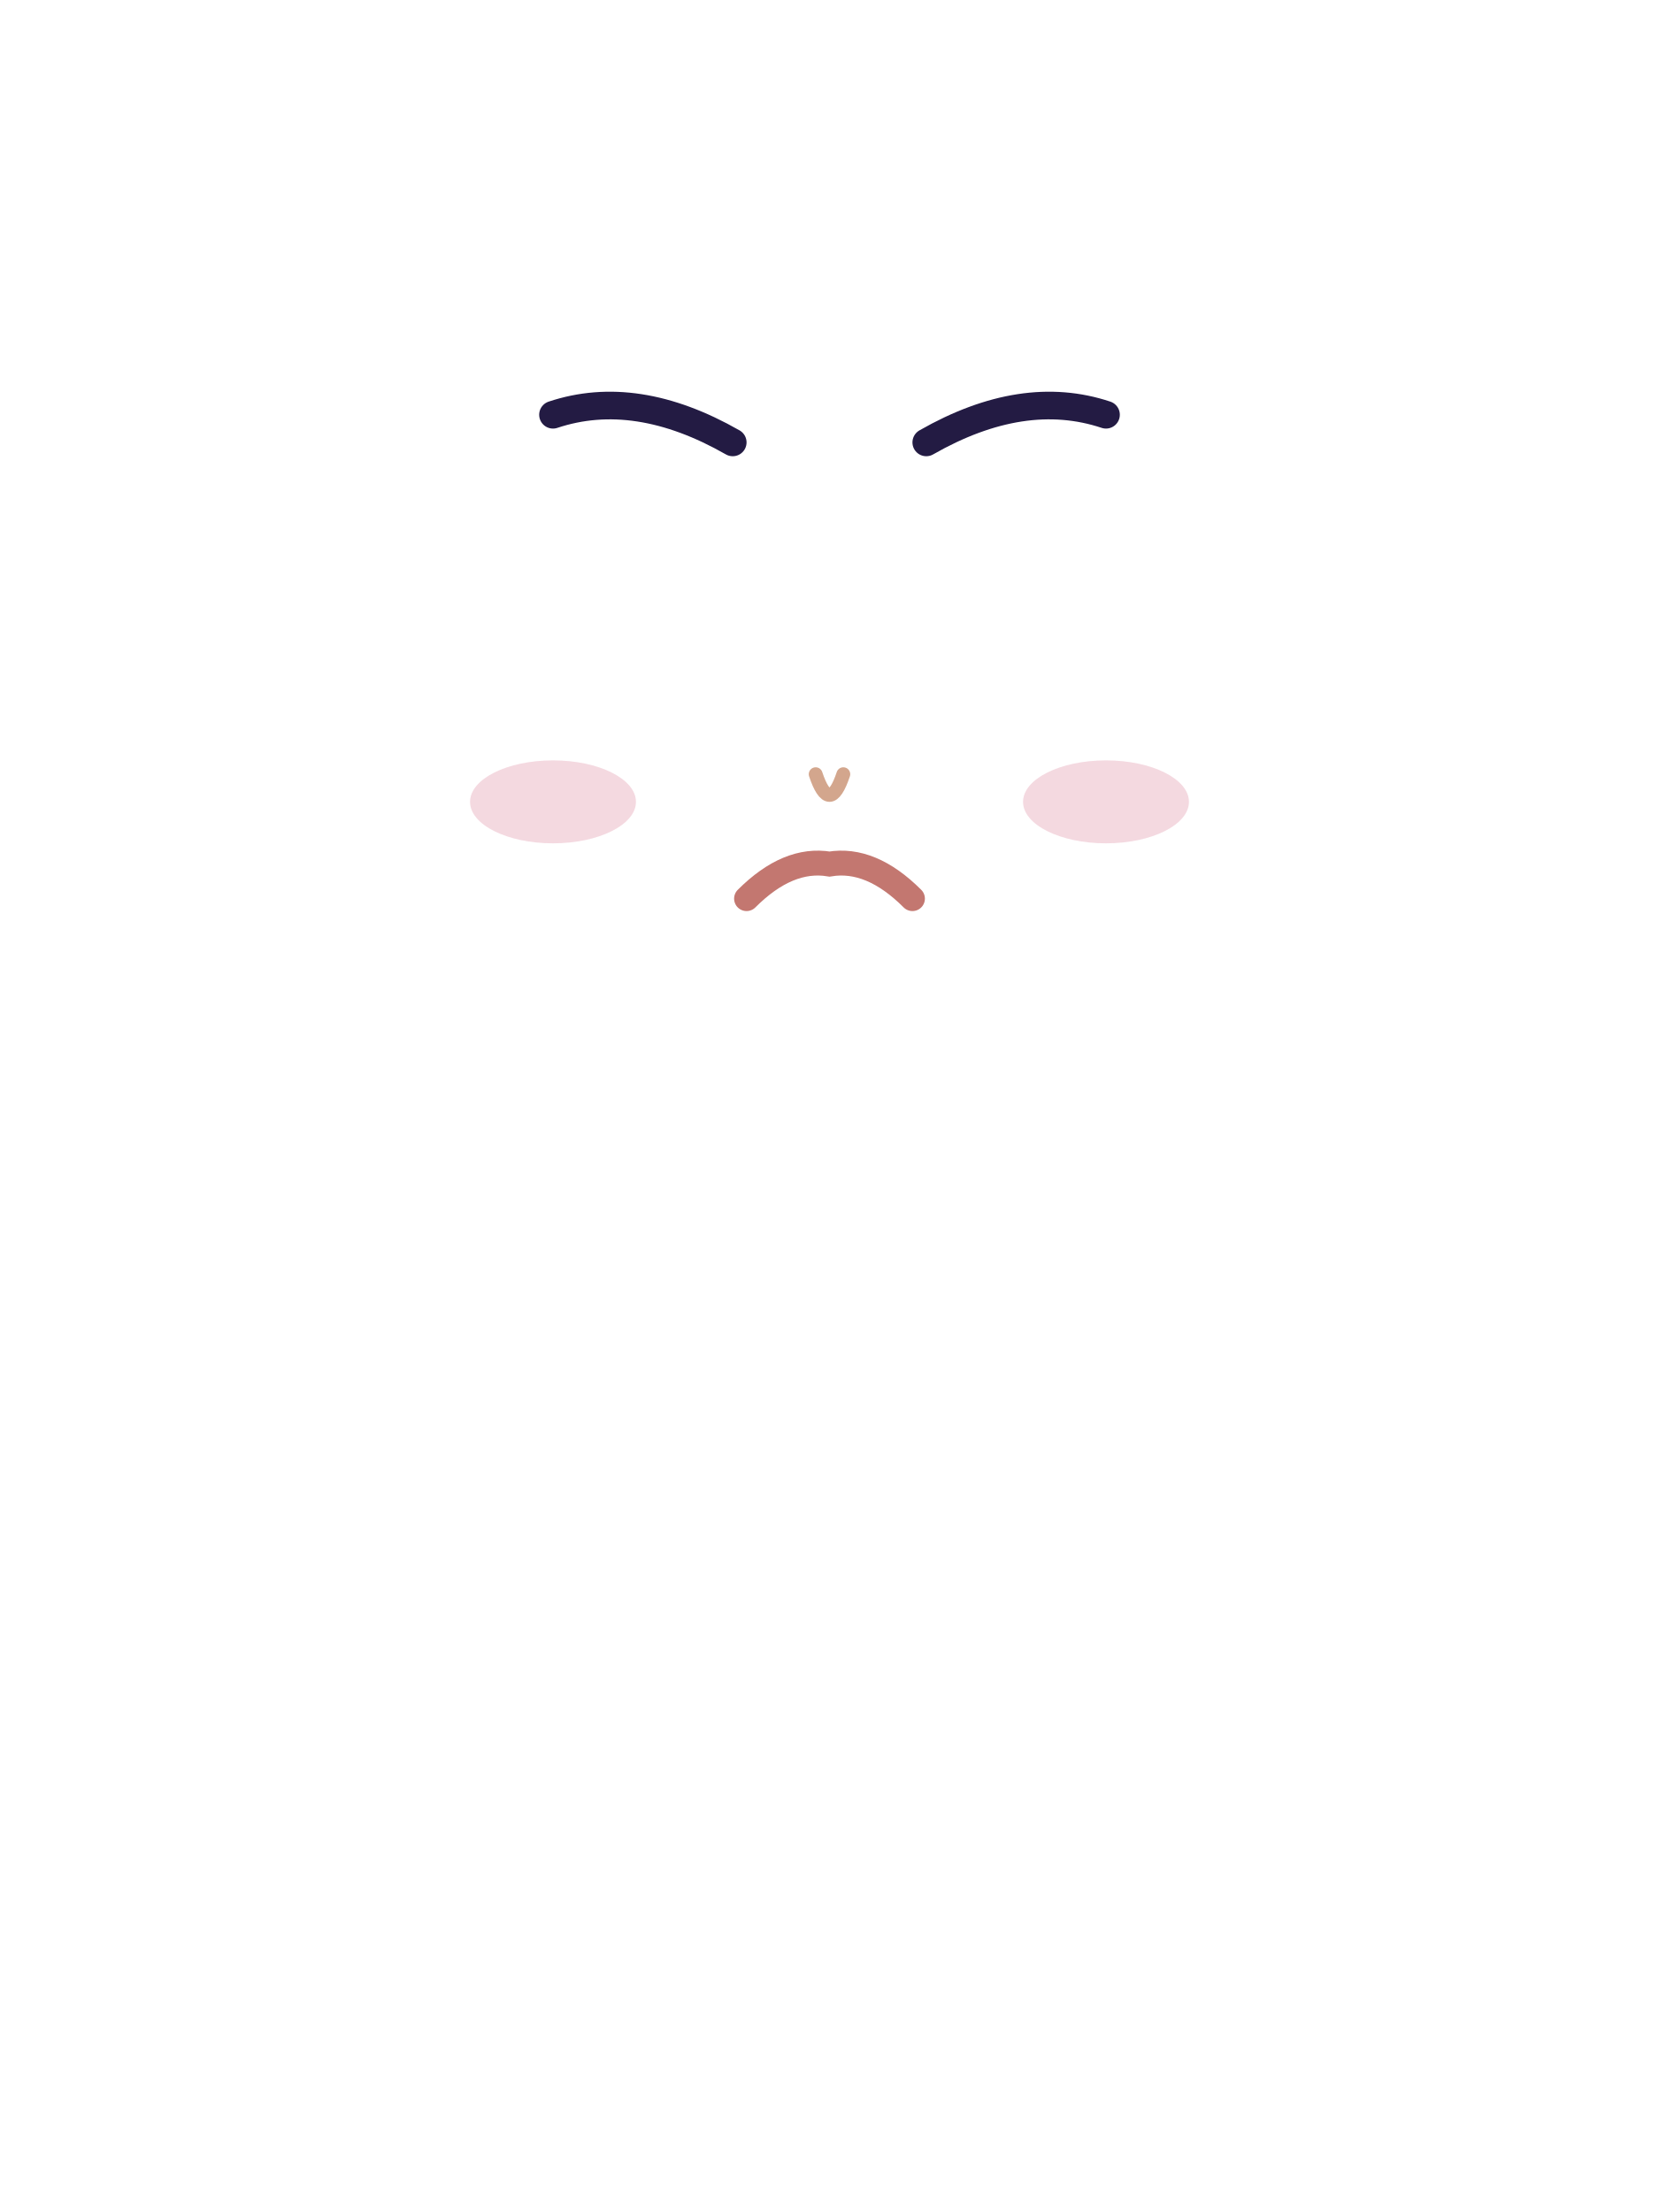
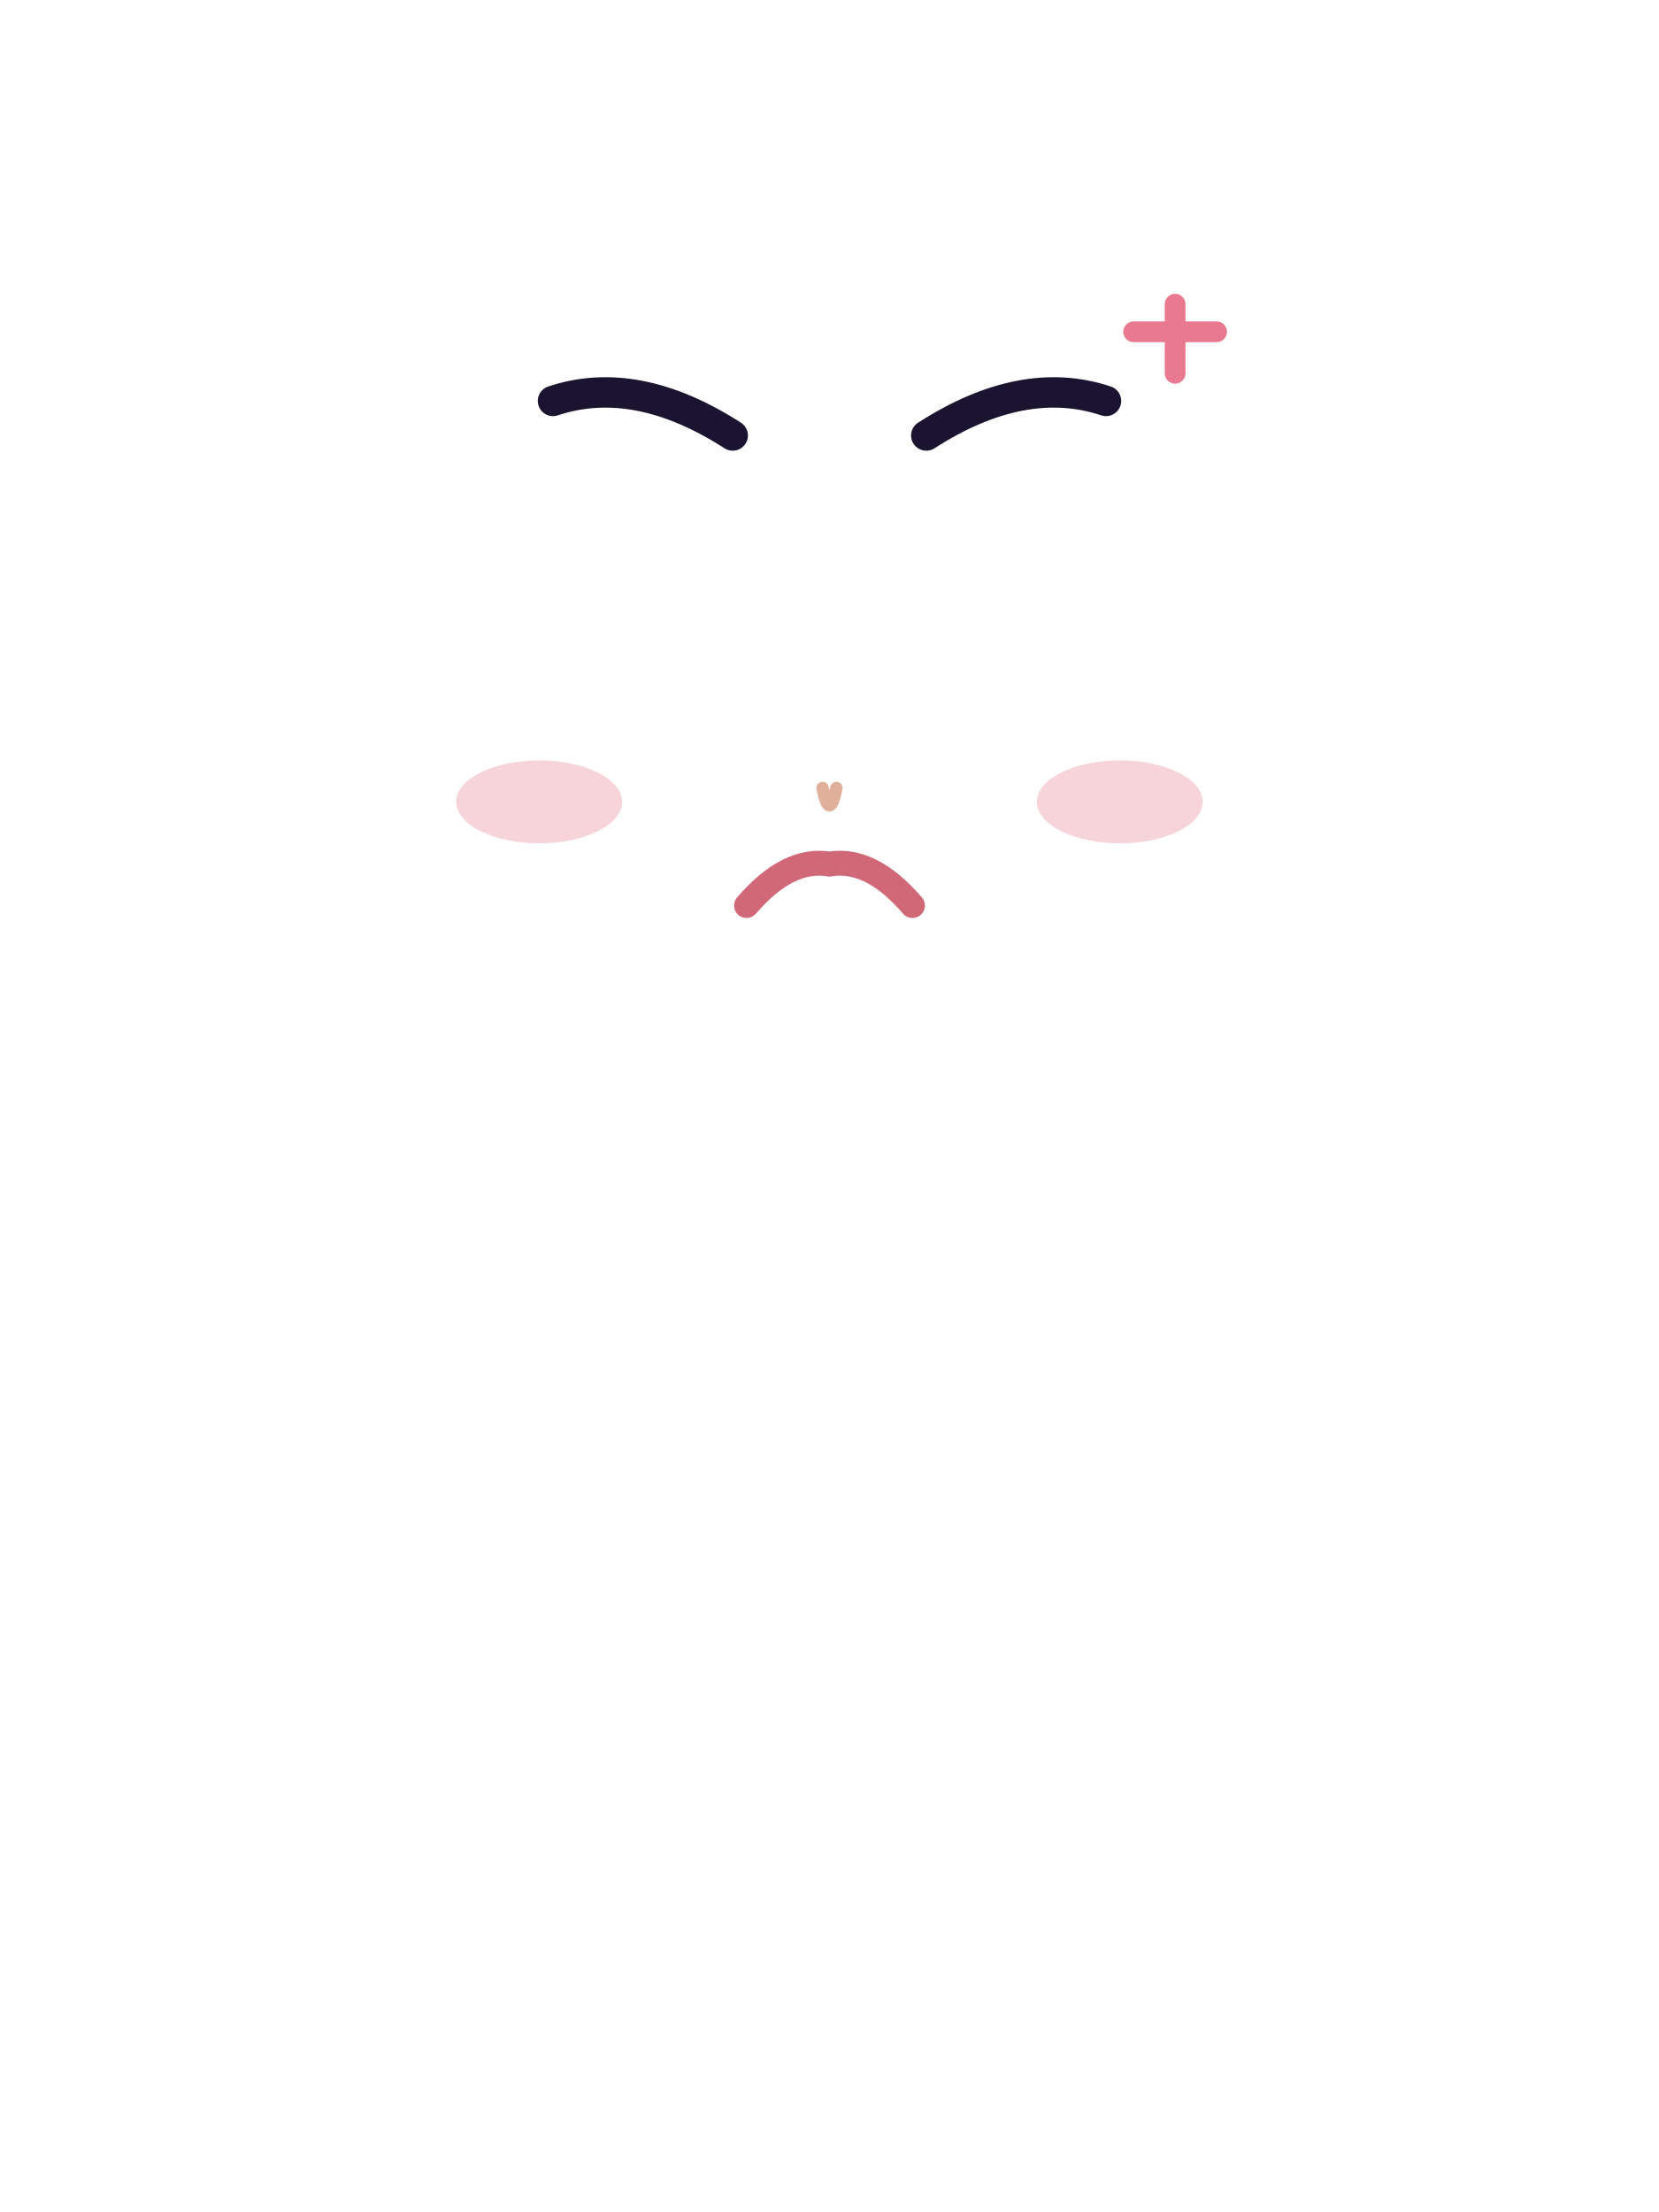
<svg xmlns="http://www.w3.org/2000/svg" viewBox="0 0 120 160" fill="none">
-   <path d="M40 30 Q46 28 53 32" fill="none" stroke="#231B43" stroke-width="2" stroke-linecap="round" />
-   <path d="M80 30 Q74 28 67 32" fill="none" stroke="#231B43" stroke-width="2" stroke-linecap="round" />
-   <path d="M59 56 Q60 59 61 56" fill="none" stroke="#D3A68D" stroke-width="1" stroke-linecap="round" />
-   <path d="M54 65 Q57 62 60 62.5 Q63 62 66 65" fill="none" stroke="#C37770" stroke-width="1.8" stroke-linecap="round" />
-   <ellipse cx="40" cy="58" rx="6" ry="3" fill="#D97691" opacity="0.28" />
-   <ellipse cx="80" cy="58" rx="6" ry="3" fill="#D97691" opacity="0.28" />
+   <path d="M40 29 Q46 27 53 31.5" fill="none" stroke="#1A1430" stroke-width="2.2" stroke-linecap="round" />
+   <path d="M80 29 Q74 27 67 31.5" fill="none" stroke="#1A1430" stroke-width="2.2" stroke-linecap="round" />
+   <path d="M59.5 57 Q60 59.5 60.5 57" fill="none" stroke="#E0B09A" stroke-width="0.9" stroke-linecap="round" />
+   <path d="M54 65.5 Q57 62 60 62.5 Q63 62 66 65.5" fill="none" stroke="#D06878" stroke-width="1.8" stroke-linecap="round" />
+   <ellipse cx="39" cy="58" rx="6" ry="3" fill="#E07080" opacity="0.3" />
+   <ellipse cx="81" cy="58" rx="6" ry="3" fill="#E07080" opacity="0.3" />
+   <g transform="translate(82,22)" opacity="0.7">
+     <line x1="0" y1="2" x2="6" y2="2" stroke="#E04060" stroke-width="1.5" stroke-linecap="round" />
+     <line x1="3" y1="0" x2="3" y2="5" stroke="#E04060" stroke-width="1.5" stroke-linecap="round" />
+   </g>
</svg>
